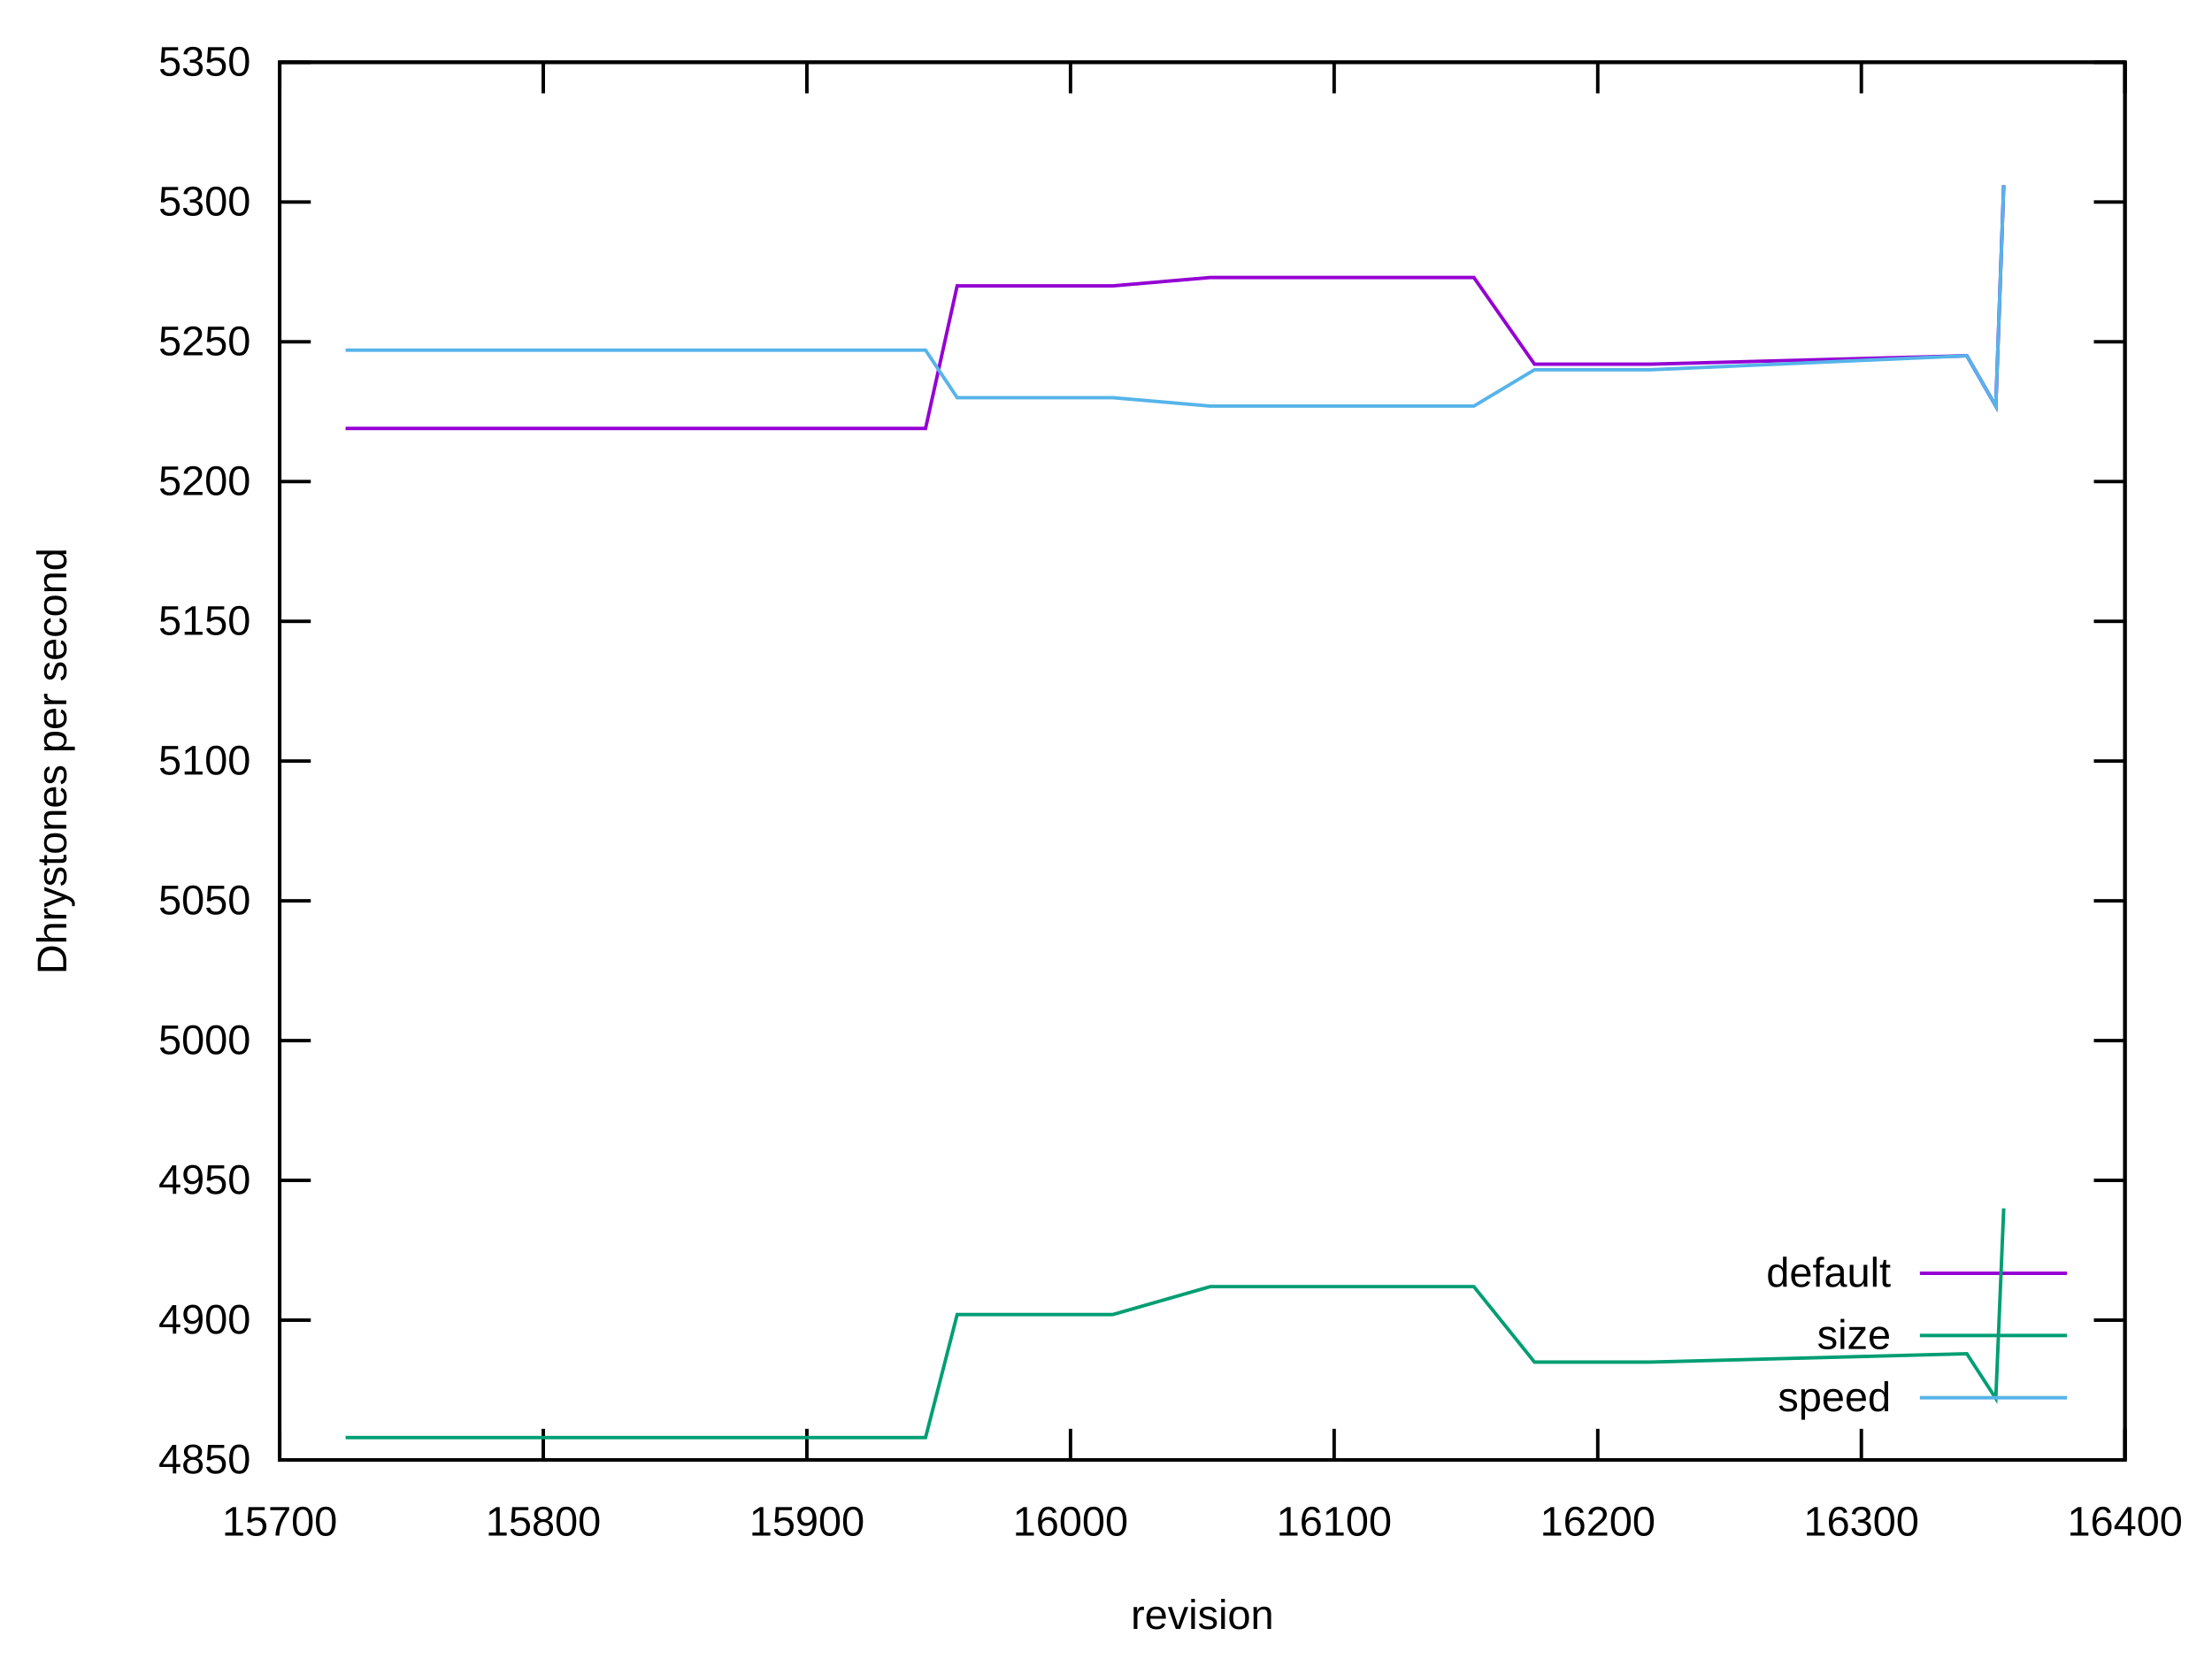
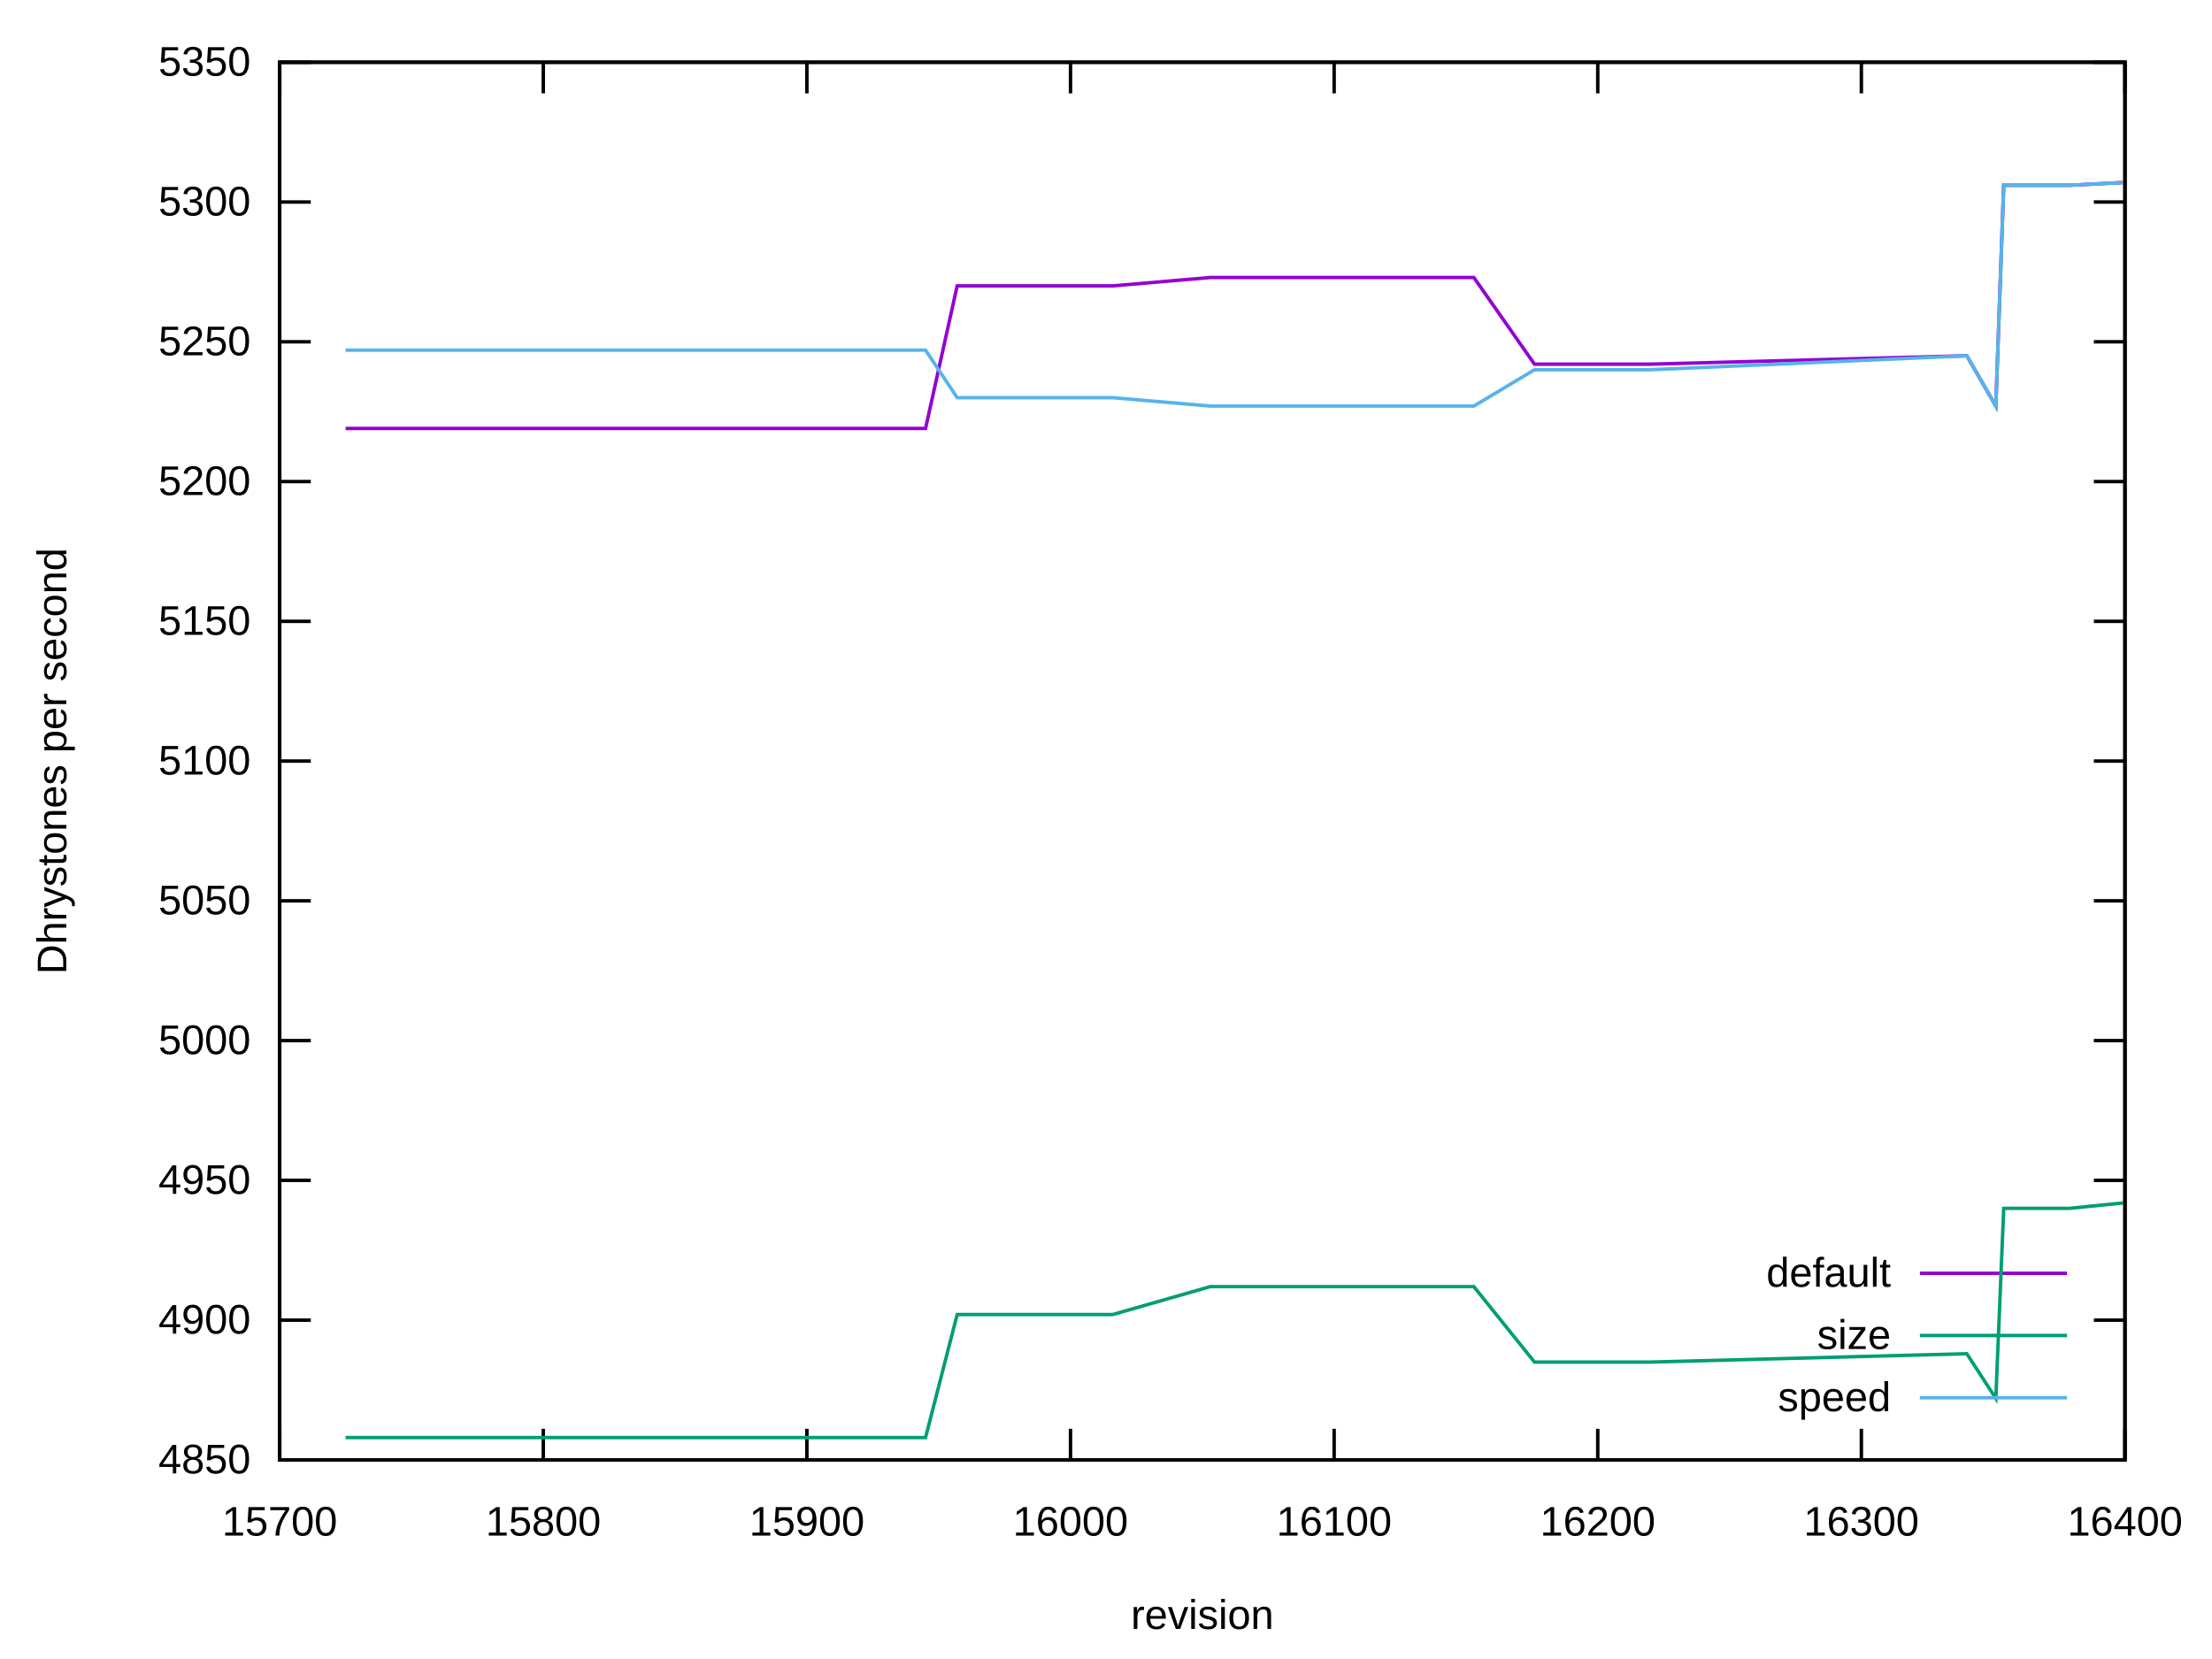
<svg xmlns="http://www.w3.org/2000/svg" xmlns:xlink="http://www.w3.org/1999/xlink" width="640" height="480" viewBox="0 0 640 480">
  <g id="gnuplot_canvas">
    <rect x="0" y="0" width="640" height="480" fill="none" />
    <defs>
      <circle id="gpDot" r="0.5" stroke-width="0.5" stroke="currentColor" />
      <path id="gpPt0" stroke-width="0.222" stroke="currentColor" d="M-1,0 h2 M0,-1 v2" />
      <path id="gpPt1" stroke-width="0.222" stroke="currentColor" d="M-1,-1 L1,1 M1,-1 L-1,1" />
      <path id="gpPt2" stroke-width="0.222" stroke="currentColor" d="M-1,0 L1,0 M0,-1 L0,1 M-1,-1 L1,1 M-1,1 L1,-1" />
      <rect id="gpPt3" stroke-width="0.222" stroke="currentColor" x="-1" y="-1" width="2" height="2" />
      <rect id="gpPt4" stroke-width="0.222" stroke="currentColor" fill="currentColor" x="-1" y="-1" width="2" height="2" />
      <circle id="gpPt5" stroke-width="0.222" stroke="currentColor" cx="0" cy="0" r="1" />
      <use xlink:href="#gpPt5" id="gpPt6" fill="currentColor" stroke="none" />
      <path id="gpPt7" stroke-width="0.222" stroke="currentColor" d="M0,-1.33 L-1.33,0.67 L1.33,0.67 z" />
      <use xlink:href="#gpPt7" id="gpPt8" fill="currentColor" stroke="none" />
      <use xlink:href="#gpPt7" id="gpPt9" stroke="currentColor" transform="rotate(180)" />
      <use xlink:href="#gpPt9" id="gpPt10" fill="currentColor" stroke="none" />
      <use xlink:href="#gpPt3" id="gpPt11" stroke="currentColor" transform="rotate(45)" />
      <use xlink:href="#gpPt11" id="gpPt12" fill="currentColor" stroke="none" />
      <path id="gpPt13" stroke-width="0.222" stroke="currentColor" d="M0,1.330 L1.265,0.411 L0.782,-1.067 L-0.782,-1.076 L-1.265,0.411 z" />
      <use xlink:href="#gpPt13" id="gpPt14" fill="currentColor" stroke="none" />
      <filter id="textbox" filterUnits="objectBoundingBox" x="0" y="0" height="1" width="1">
        <feFlood flood-color="white" flood-opacity="1" result="bgnd" />
        <feComposite in="SourceGraphic" in2="bgnd" operator="atop" />
      </filter>
      <filter id="greybox" filterUnits="objectBoundingBox" x="0" y="0" height="1" width="1">
        <feFlood flood-color="lightgrey" flood-opacity="1" result="grey" />
        <feComposite in="SourceGraphic" in2="grey" operator="atop" />
      </filter>
    </defs>
    <g fill="none" color="white" stroke="currentColor" stroke-width="1.00" stroke-linecap="butt" stroke-linejoin="miter">
</g>
    <g fill="none" color="black" stroke="currentColor" stroke-width="1.00" stroke-linecap="butt" stroke-linejoin="miter">
      <path stroke="black" d="M80.92,422.40 L89.92,422.40 M614.82,422.40 L605.82,422.40  " />
      <g transform="translate(72.53,426.30)" stroke="none" fill="black" font-family="Arial" font-size="12.00" text-anchor="end">
        <text>
          <tspan font-family="Arial"> 4850</tspan>
        </text>
      </g>
    </g>
    <g fill="none" color="black" stroke="currentColor" stroke-width="1.00" stroke-linecap="butt" stroke-linejoin="miter">
      <path stroke="black" d="M80.92,381.96 L89.92,381.96 M614.82,381.96 L605.82,381.96  " />
      <g transform="translate(72.53,385.86)" stroke="none" fill="black" font-family="Arial" font-size="12.00" text-anchor="end">
        <text>
          <tspan font-family="Arial"> 4900</tspan>
        </text>
      </g>
    </g>
    <g fill="none" color="black" stroke="currentColor" stroke-width="1.00" stroke-linecap="butt" stroke-linejoin="miter">
      <path stroke="black" d="M80.92,341.52 L89.92,341.52 M614.82,341.52 L605.82,341.52  " />
      <g transform="translate(72.53,345.42)" stroke="none" fill="black" font-family="Arial" font-size="12.00" text-anchor="end">
        <text>
          <tspan font-family="Arial"> 4950</tspan>
        </text>
      </g>
    </g>
    <g fill="none" color="black" stroke="currentColor" stroke-width="1.00" stroke-linecap="butt" stroke-linejoin="miter">
      <path stroke="black" d="M80.92,301.08 L89.92,301.08 M614.82,301.08 L605.82,301.08  " />
      <g transform="translate(72.53,304.98)" stroke="none" fill="black" font-family="Arial" font-size="12.00" text-anchor="end">
        <text>
          <tspan font-family="Arial"> 5000</tspan>
        </text>
      </g>
    </g>
    <g fill="none" color="black" stroke="currentColor" stroke-width="1.00" stroke-linecap="butt" stroke-linejoin="miter">
      <path stroke="black" d="M80.92,260.64 L89.92,260.64 M614.82,260.64 L605.82,260.64  " />
      <g transform="translate(72.53,264.54)" stroke="none" fill="black" font-family="Arial" font-size="12.00" text-anchor="end">
        <text>
          <tspan font-family="Arial"> 5050</tspan>
        </text>
      </g>
    </g>
    <g fill="none" color="black" stroke="currentColor" stroke-width="1.00" stroke-linecap="butt" stroke-linejoin="miter">
      <path stroke="black" d="M80.92,220.20 L89.92,220.20 M614.82,220.20 L605.82,220.20  " />
      <g transform="translate(72.53,224.10)" stroke="none" fill="black" font-family="Arial" font-size="12.00" text-anchor="end">
        <text>
          <tspan font-family="Arial"> 5100</tspan>
        </text>
      </g>
    </g>
    <g fill="none" color="black" stroke="currentColor" stroke-width="1.00" stroke-linecap="butt" stroke-linejoin="miter">
      <path stroke="black" d="M80.92,179.77 L89.92,179.77 M614.82,179.77 L605.82,179.77  " />
      <g transform="translate(72.53,183.67)" stroke="none" fill="black" font-family="Arial" font-size="12.00" text-anchor="end">
        <text>
          <tspan font-family="Arial"> 5150</tspan>
        </text>
      </g>
    </g>
    <g fill="none" color="black" stroke="currentColor" stroke-width="1.00" stroke-linecap="butt" stroke-linejoin="miter">
      <path stroke="black" d="M80.92,139.33 L89.92,139.33 M614.82,139.33 L605.82,139.33  " />
      <g transform="translate(72.53,143.23)" stroke="none" fill="black" font-family="Arial" font-size="12.00" text-anchor="end">
        <text>
          <tspan font-family="Arial"> 5200</tspan>
        </text>
      </g>
    </g>
    <g fill="none" color="black" stroke="currentColor" stroke-width="1.00" stroke-linecap="butt" stroke-linejoin="miter">
      <path stroke="black" d="M80.92,98.89 L89.92,98.89 M614.82,98.89 L605.82,98.89  " />
      <g transform="translate(72.53,102.79)" stroke="none" fill="black" font-family="Arial" font-size="12.00" text-anchor="end">
        <text>
          <tspan font-family="Arial"> 5250</tspan>
        </text>
      </g>
    </g>
    <g fill="none" color="black" stroke="currentColor" stroke-width="1.00" stroke-linecap="butt" stroke-linejoin="miter">
      <path stroke="black" d="M80.92,58.45 L89.92,58.45 M614.82,58.45 L605.82,58.45  " />
      <g transform="translate(72.53,62.35)" stroke="none" fill="black" font-family="Arial" font-size="12.00" text-anchor="end">
        <text>
          <tspan font-family="Arial"> 5300</tspan>
        </text>
      </g>
    </g>
    <g fill="none" color="black" stroke="currentColor" stroke-width="1.00" stroke-linecap="butt" stroke-linejoin="miter">
      <path stroke="black" d="M80.92,18.01 L89.92,18.01 M614.82,18.01 L605.82,18.01  " />
      <g transform="translate(72.53,21.91)" stroke="none" fill="black" font-family="Arial" font-size="12.00" text-anchor="end">
        <text>
          <tspan font-family="Arial"> 5350</tspan>
        </text>
      </g>
    </g>
    <g fill="none" color="black" stroke="currentColor" stroke-width="1.00" stroke-linecap="butt" stroke-linejoin="miter">
      <path stroke="black" d="M80.92,422.40 L80.92,413.40 M80.92,18.01 L80.92,27.01  " />
      <g transform="translate(80.92,444.30)" stroke="none" fill="black" font-family="Arial" font-size="12.00" text-anchor="middle">
        <text>
          <tspan font-family="Arial"> 15700</tspan>
        </text>
      </g>
    </g>
    <g fill="none" color="black" stroke="currentColor" stroke-width="1.00" stroke-linecap="butt" stroke-linejoin="miter">
      <path stroke="black" d="M157.19,422.40 L157.19,413.40 M157.19,18.01 L157.19,27.01  " />
      <g transform="translate(157.19,444.30)" stroke="none" fill="black" font-family="Arial" font-size="12.00" text-anchor="middle">
        <text>
          <tspan font-family="Arial"> 15800</tspan>
        </text>
      </g>
    </g>
    <g fill="none" color="black" stroke="currentColor" stroke-width="1.00" stroke-linecap="butt" stroke-linejoin="miter">
      <path stroke="black" d="M233.46,422.40 L233.46,413.40 M233.46,18.01 L233.46,27.01  " />
      <g transform="translate(233.46,444.30)" stroke="none" fill="black" font-family="Arial" font-size="12.00" text-anchor="middle">
        <text>
          <tspan font-family="Arial"> 15900</tspan>
        </text>
      </g>
    </g>
    <g fill="none" color="black" stroke="currentColor" stroke-width="1.00" stroke-linecap="butt" stroke-linejoin="miter">
      <path stroke="black" d="M309.73,422.40 L309.73,413.40 M309.73,18.01 L309.73,27.01  " />
      <g transform="translate(309.73,444.30)" stroke="none" fill="black" font-family="Arial" font-size="12.00" text-anchor="middle">
        <text>
          <tspan font-family="Arial"> 16000</tspan>
        </text>
      </g>
    </g>
    <g fill="none" color="black" stroke="currentColor" stroke-width="1.00" stroke-linecap="butt" stroke-linejoin="miter">
      <path stroke="black" d="M386.01,422.40 L386.01,413.40 M386.01,18.01 L386.01,27.01  " />
      <g transform="translate(386.01,444.30)" stroke="none" fill="black" font-family="Arial" font-size="12.00" text-anchor="middle">
        <text>
          <tspan font-family="Arial"> 16100</tspan>
        </text>
      </g>
    </g>
    <g fill="none" color="black" stroke="currentColor" stroke-width="1.00" stroke-linecap="butt" stroke-linejoin="miter">
      <path stroke="black" d="M462.28,422.40 L462.28,413.40 M462.28,18.01 L462.28,27.01  " />
      <g transform="translate(462.28,444.30)" stroke="none" fill="black" font-family="Arial" font-size="12.00" text-anchor="middle">
        <text>
          <tspan font-family="Arial"> 16200</tspan>
        </text>
      </g>
    </g>
    <g fill="none" color="black" stroke="currentColor" stroke-width="1.00" stroke-linecap="butt" stroke-linejoin="miter">
      <path stroke="black" d="M538.55,422.40 L538.55,413.40 M538.55,18.01 L538.55,27.01  " />
      <g transform="translate(538.55,444.30)" stroke="none" fill="black" font-family="Arial" font-size="12.00" text-anchor="middle">
        <text>
          <tspan font-family="Arial"> 16300</tspan>
        </text>
      </g>
    </g>
    <g fill="none" color="black" stroke="currentColor" stroke-width="1.00" stroke-linecap="butt" stroke-linejoin="miter">
      <path stroke="black" d="M614.82,422.40 L614.82,413.40 M614.82,18.01 L614.82,27.01  " />
      <g transform="translate(614.82,444.30)" stroke="none" fill="black" font-family="Arial" font-size="12.00" text-anchor="middle">
        <text>
          <tspan font-family="Arial"> 16400</tspan>
        </text>
      </g>
    </g>
    <g fill="none" color="black" stroke="currentColor" stroke-width="1.00" stroke-linecap="butt" stroke-linejoin="miter">
</g>
    <g fill="none" color="black" stroke="currentColor" stroke-width="1.00" stroke-linecap="butt" stroke-linejoin="miter">
      <path stroke="black" d="M80.92,18.01 L80.92,422.40 L614.82,422.40 L614.82,18.01 L80.92,18.01 Z  " />
    </g>
    <g fill="none" color="black" stroke="currentColor" stroke-width="1.00" stroke-linecap="butt" stroke-linejoin="miter">
</g>
    <g fill="none" color="black" stroke="currentColor" stroke-width="1.00" stroke-linecap="butt" stroke-linejoin="miter">
</g>
    <g id="gnuplot_plot_1">
      <g fill="none" color="black" stroke="currentColor" stroke-width="1.00" stroke-linecap="butt" stroke-linejoin="miter">
        <g transform="translate(547.09,372.30)" stroke="none" fill="black" font-family="Arial" font-size="12.00" text-anchor="end">
          <text>
            <tspan font-family="Arial">default</tspan>
          </text>
        </g>
      </g>
      <g fill="none" color="black" stroke="currentColor" stroke-width="1.00" stroke-linecap="butt" stroke-linejoin="miter">
-         <path stroke="rgb(148,   0, 211)" d="M555.48,368.40 L598.04,368.40 M99.99,123.96 L132.78,123.96 L225.84,123.96 L226.60,123.96 L267.02,123.96 L267.79,123.96   L276.94,82.71 L321.94,82.71 L350.16,80.29 L426.43,80.29 L443.97,105.36 L477.53,105.36 L569.06,102.93 L577.45,117.49   L579.74,53.60  " />
+         <path stroke="rgb(148,   0, 211)" d="M555.48,368.40 L598.04,368.40 M99.99,123.96 L132.78,123.96 L225.84,123.96 L226.60,123.96 L267.02,123.96 L267.79,123.96   L276.94,82.71 L321.94,82.71 L350.16,80.29 L426.43,80.29 L443.97,105.36 L477.53,105.36 L569.06,102.93 L577.45,117.49   L579.74,53.60 L598.80,53.60 L614.82,52.79  " />
      </g>
    </g>
    <g id="gnuplot_plot_2">
      <g fill="none" color="black" stroke="currentColor" stroke-width="1.00" stroke-linecap="butt" stroke-linejoin="miter">
        <g transform="translate(547.09,390.30)" stroke="none" fill="black" font-family="Arial" font-size="12.00" text-anchor="end">
          <text>
            <tspan font-family="Arial">size</tspan>
          </text>
        </g>
      </g>
      <g fill="none" color="black" stroke="currentColor" stroke-width="1.00" stroke-linecap="butt" stroke-linejoin="miter">
-         <path stroke="rgb(  0, 158, 115)" d="M555.48,386.40 L598.04,386.40 M99.99,415.93 L132.78,415.93 L225.84,415.93 L226.60,415.93 L267.02,415.93 L267.79,415.93   L276.94,380.34 L321.94,380.34 L350.16,372.26 L426.43,372.26 L443.97,394.09 L477.53,394.09 L569.06,391.67 L577.45,404.61   L579.74,349.61  " />
+         <path stroke="rgb(  0, 158, 115)" d="M555.48,386.40 L598.04,386.40 M99.99,415.93 L132.78,415.93 L225.84,415.93 L226.60,415.93 L267.02,415.93 L267.79,415.93   L276.94,380.34 L321.94,380.34 L350.16,372.26 L426.43,372.26 L443.97,394.09 L477.53,394.09 L569.06,391.67 L577.45,404.61   L579.74,349.61 L598.80,349.61 L614.82,347.99  " />
      </g>
    </g>
    <g id="gnuplot_plot_3">
      <g fill="none" color="black" stroke="currentColor" stroke-width="1.00" stroke-linecap="butt" stroke-linejoin="miter">
        <g transform="translate(547.09,408.30)" stroke="none" fill="black" font-family="Arial" font-size="12.00" text-anchor="end">
          <text>
            <tspan font-family="Arial">speed</tspan>
          </text>
        </g>
      </g>
      <g fill="none" color="black" stroke="currentColor" stroke-width="1.00" stroke-linecap="butt" stroke-linejoin="miter">
-         <path stroke="rgb( 86, 180, 233)" d="M555.48,404.40 L598.04,404.40 M99.99,101.31 L132.78,101.31 L225.84,101.31 L226.60,101.31 L267.02,101.31 L267.79,101.31   L276.94,115.06 L321.94,115.06 L350.16,117.49 L426.43,117.49 L443.97,106.98 L477.53,106.98 L569.06,102.93 L577.45,117.49   L579.74,53.60  " />
+         <path stroke="rgb( 86, 180, 233)" d="M555.48,404.40 L598.04,404.40 M99.99,101.31 L132.78,101.31 L225.84,101.31 L226.60,101.31 L267.02,101.31 L267.79,101.31   L276.94,115.06 L321.94,115.06 L350.16,117.49 L426.43,117.49 L443.97,106.98 L477.53,106.98 L569.06,102.93 L577.45,117.49   L579.74,53.60 L598.80,53.60 L614.82,52.79  " />
      </g>
    </g>
    <g fill="none" color="white" stroke="rgb( 86, 180, 233)" stroke-width="2.00" stroke-linecap="butt" stroke-linejoin="miter">
</g>
    <g fill="none" color="black" stroke="currentColor" stroke-width="2.00" stroke-linecap="butt" stroke-linejoin="miter">
</g>
    <g fill="none" color="black" stroke="black" stroke-width="1.00" stroke-linecap="butt" stroke-linejoin="miter">
</g>
    <g fill="none" color="black" stroke="currentColor" stroke-width="1.00" stroke-linecap="butt" stroke-linejoin="miter">
      <path stroke="black" d="M80.92,18.01 L80.92,422.40 L614.82,422.40 L614.82,18.01 L80.92,18.01 Z  " />
      <g transform="translate(19.18,220.21) rotate(270.00)" stroke="none" fill="black" font-family="Arial" font-size="12.00" text-anchor="middle">
        <text>
          <tspan font-family="Arial">Dhrystones per second</tspan>
        </text>
      </g>
    </g>
    <g fill="none" color="black" stroke="currentColor" stroke-width="1.00" stroke-linecap="butt" stroke-linejoin="miter">
      <g transform="translate(347.87,471.30)" stroke="none" fill="black" font-family="Arial" font-size="12.00" text-anchor="middle">
        <text>
          <tspan font-family="Arial">revision</tspan>
        </text>
      </g>
    </g>
    <g fill="none" color="black" stroke="currentColor" stroke-width="1.00" stroke-linecap="butt" stroke-linejoin="miter">
</g>
    <g fill="none" color="black" stroke="currentColor" stroke-width="1.00" stroke-linecap="butt" stroke-linejoin="miter">
</g>
  </g>
</svg>
